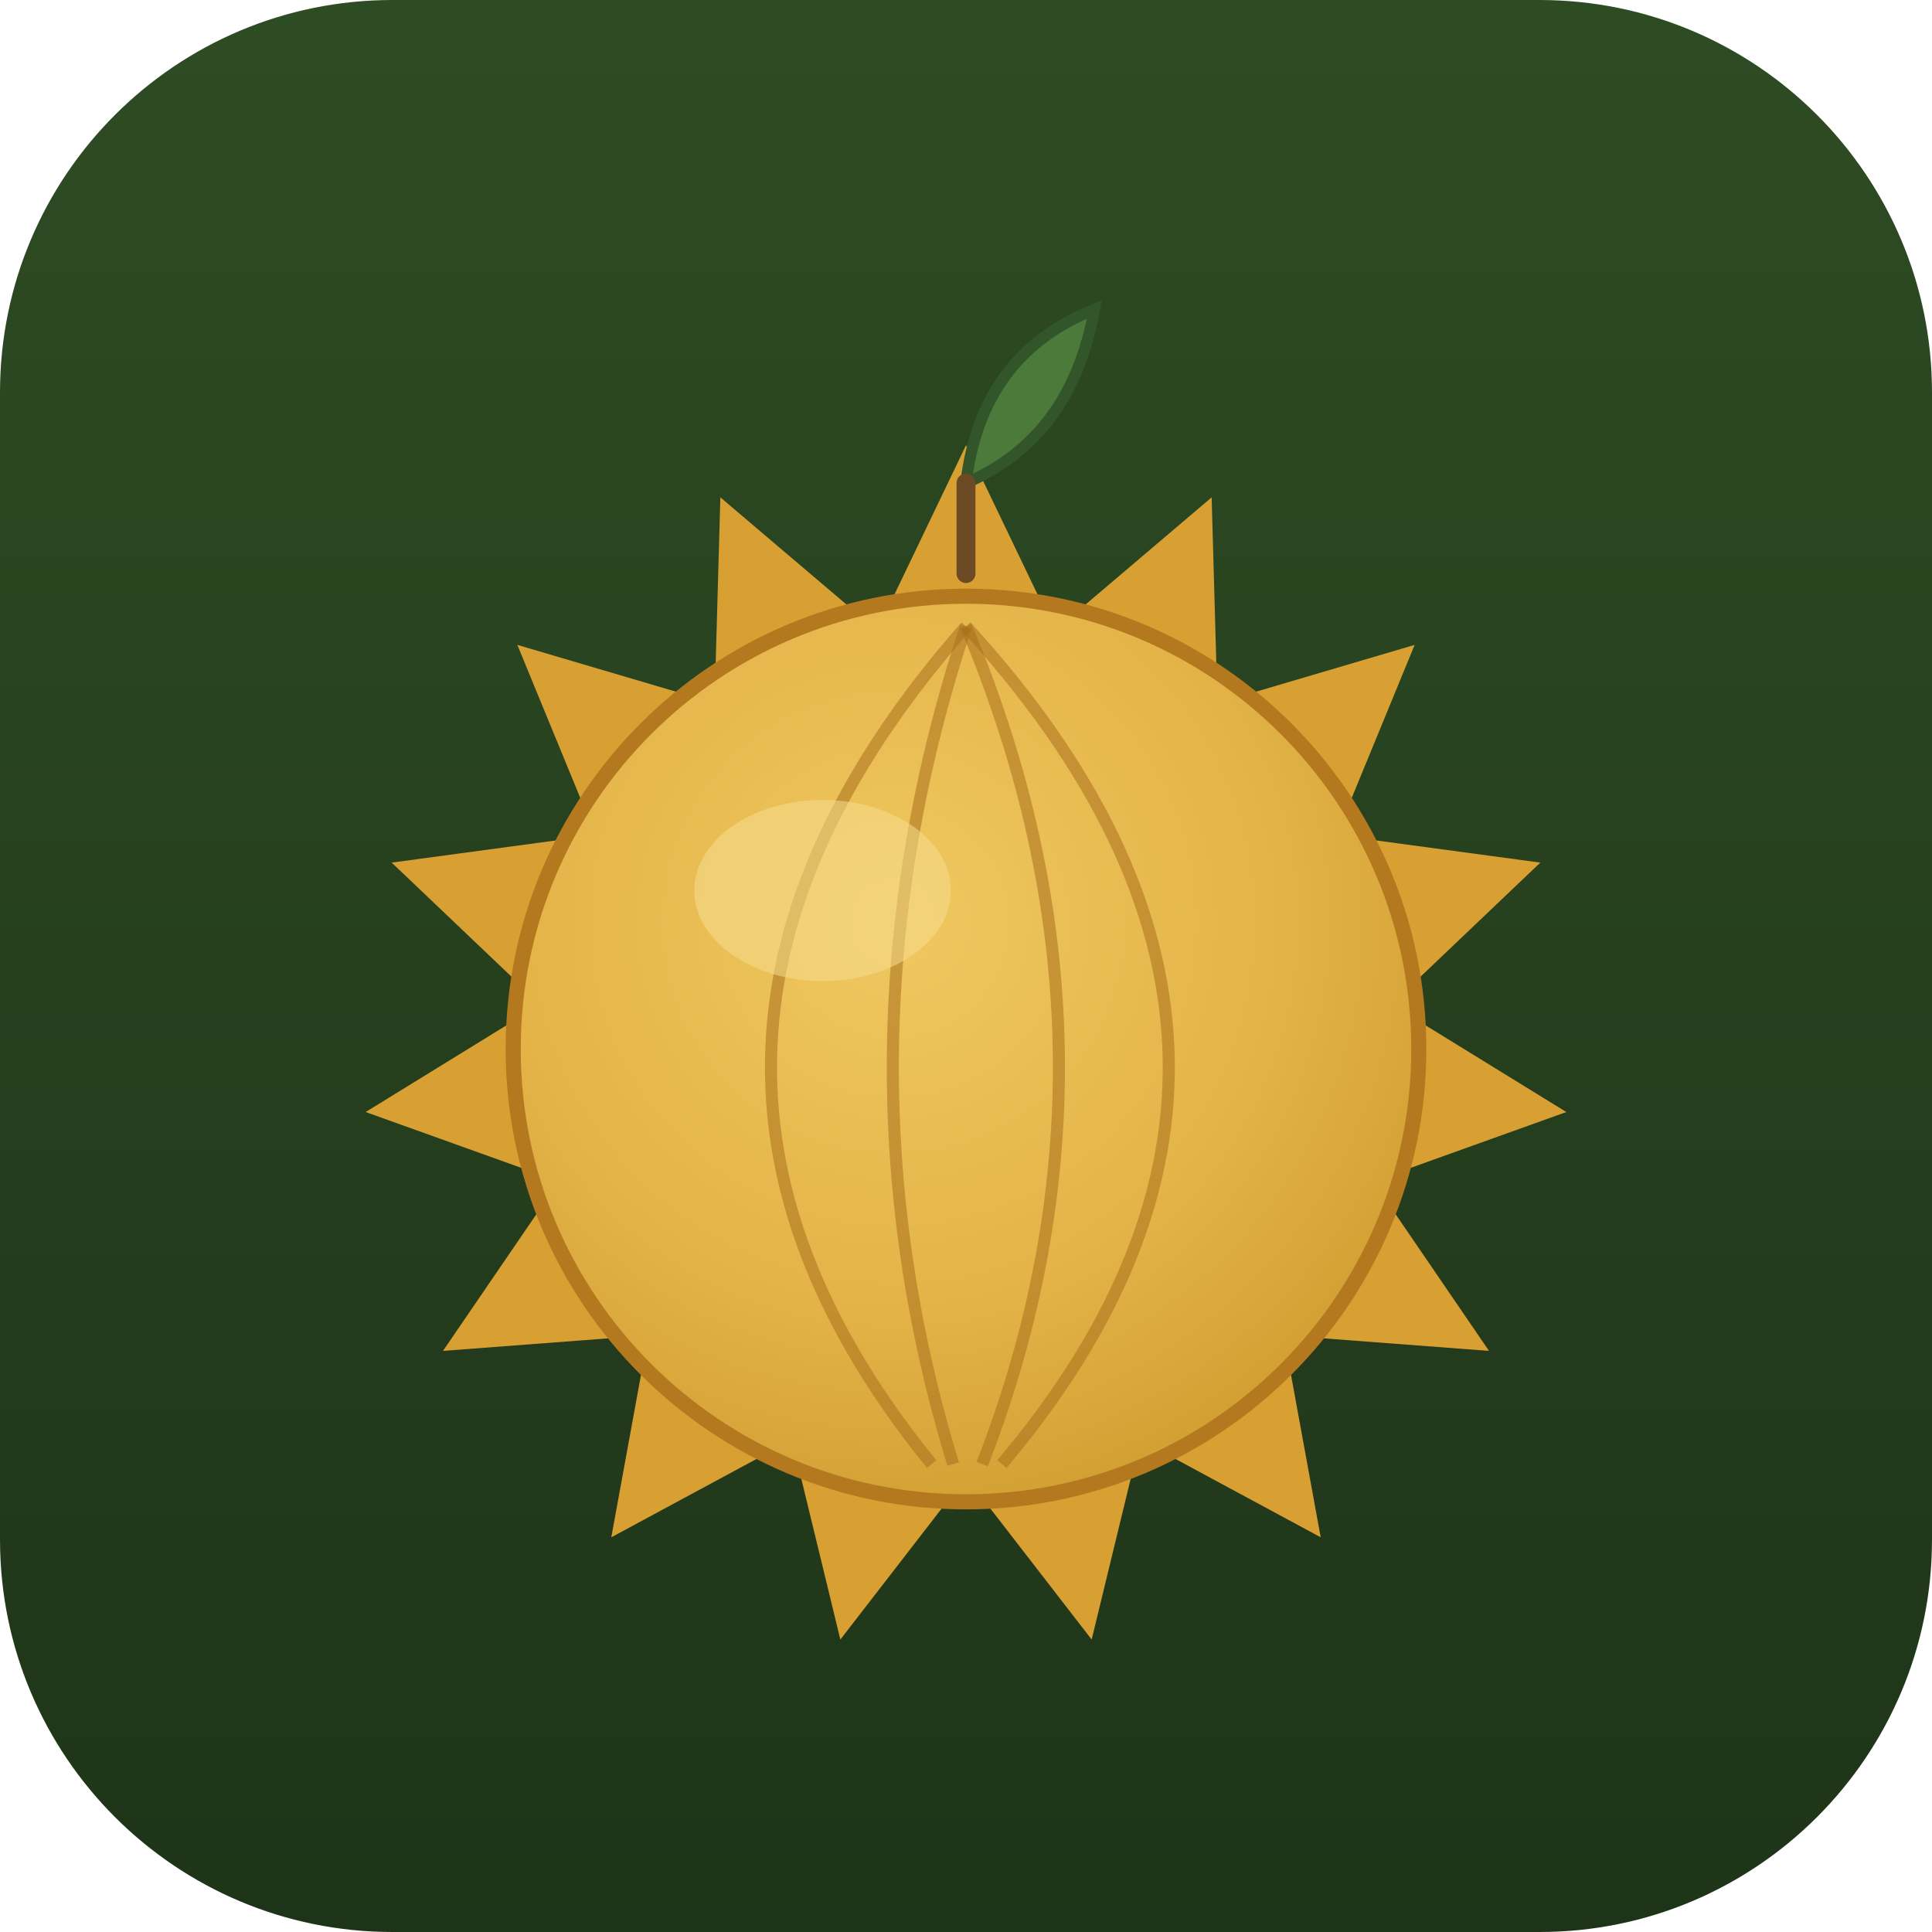
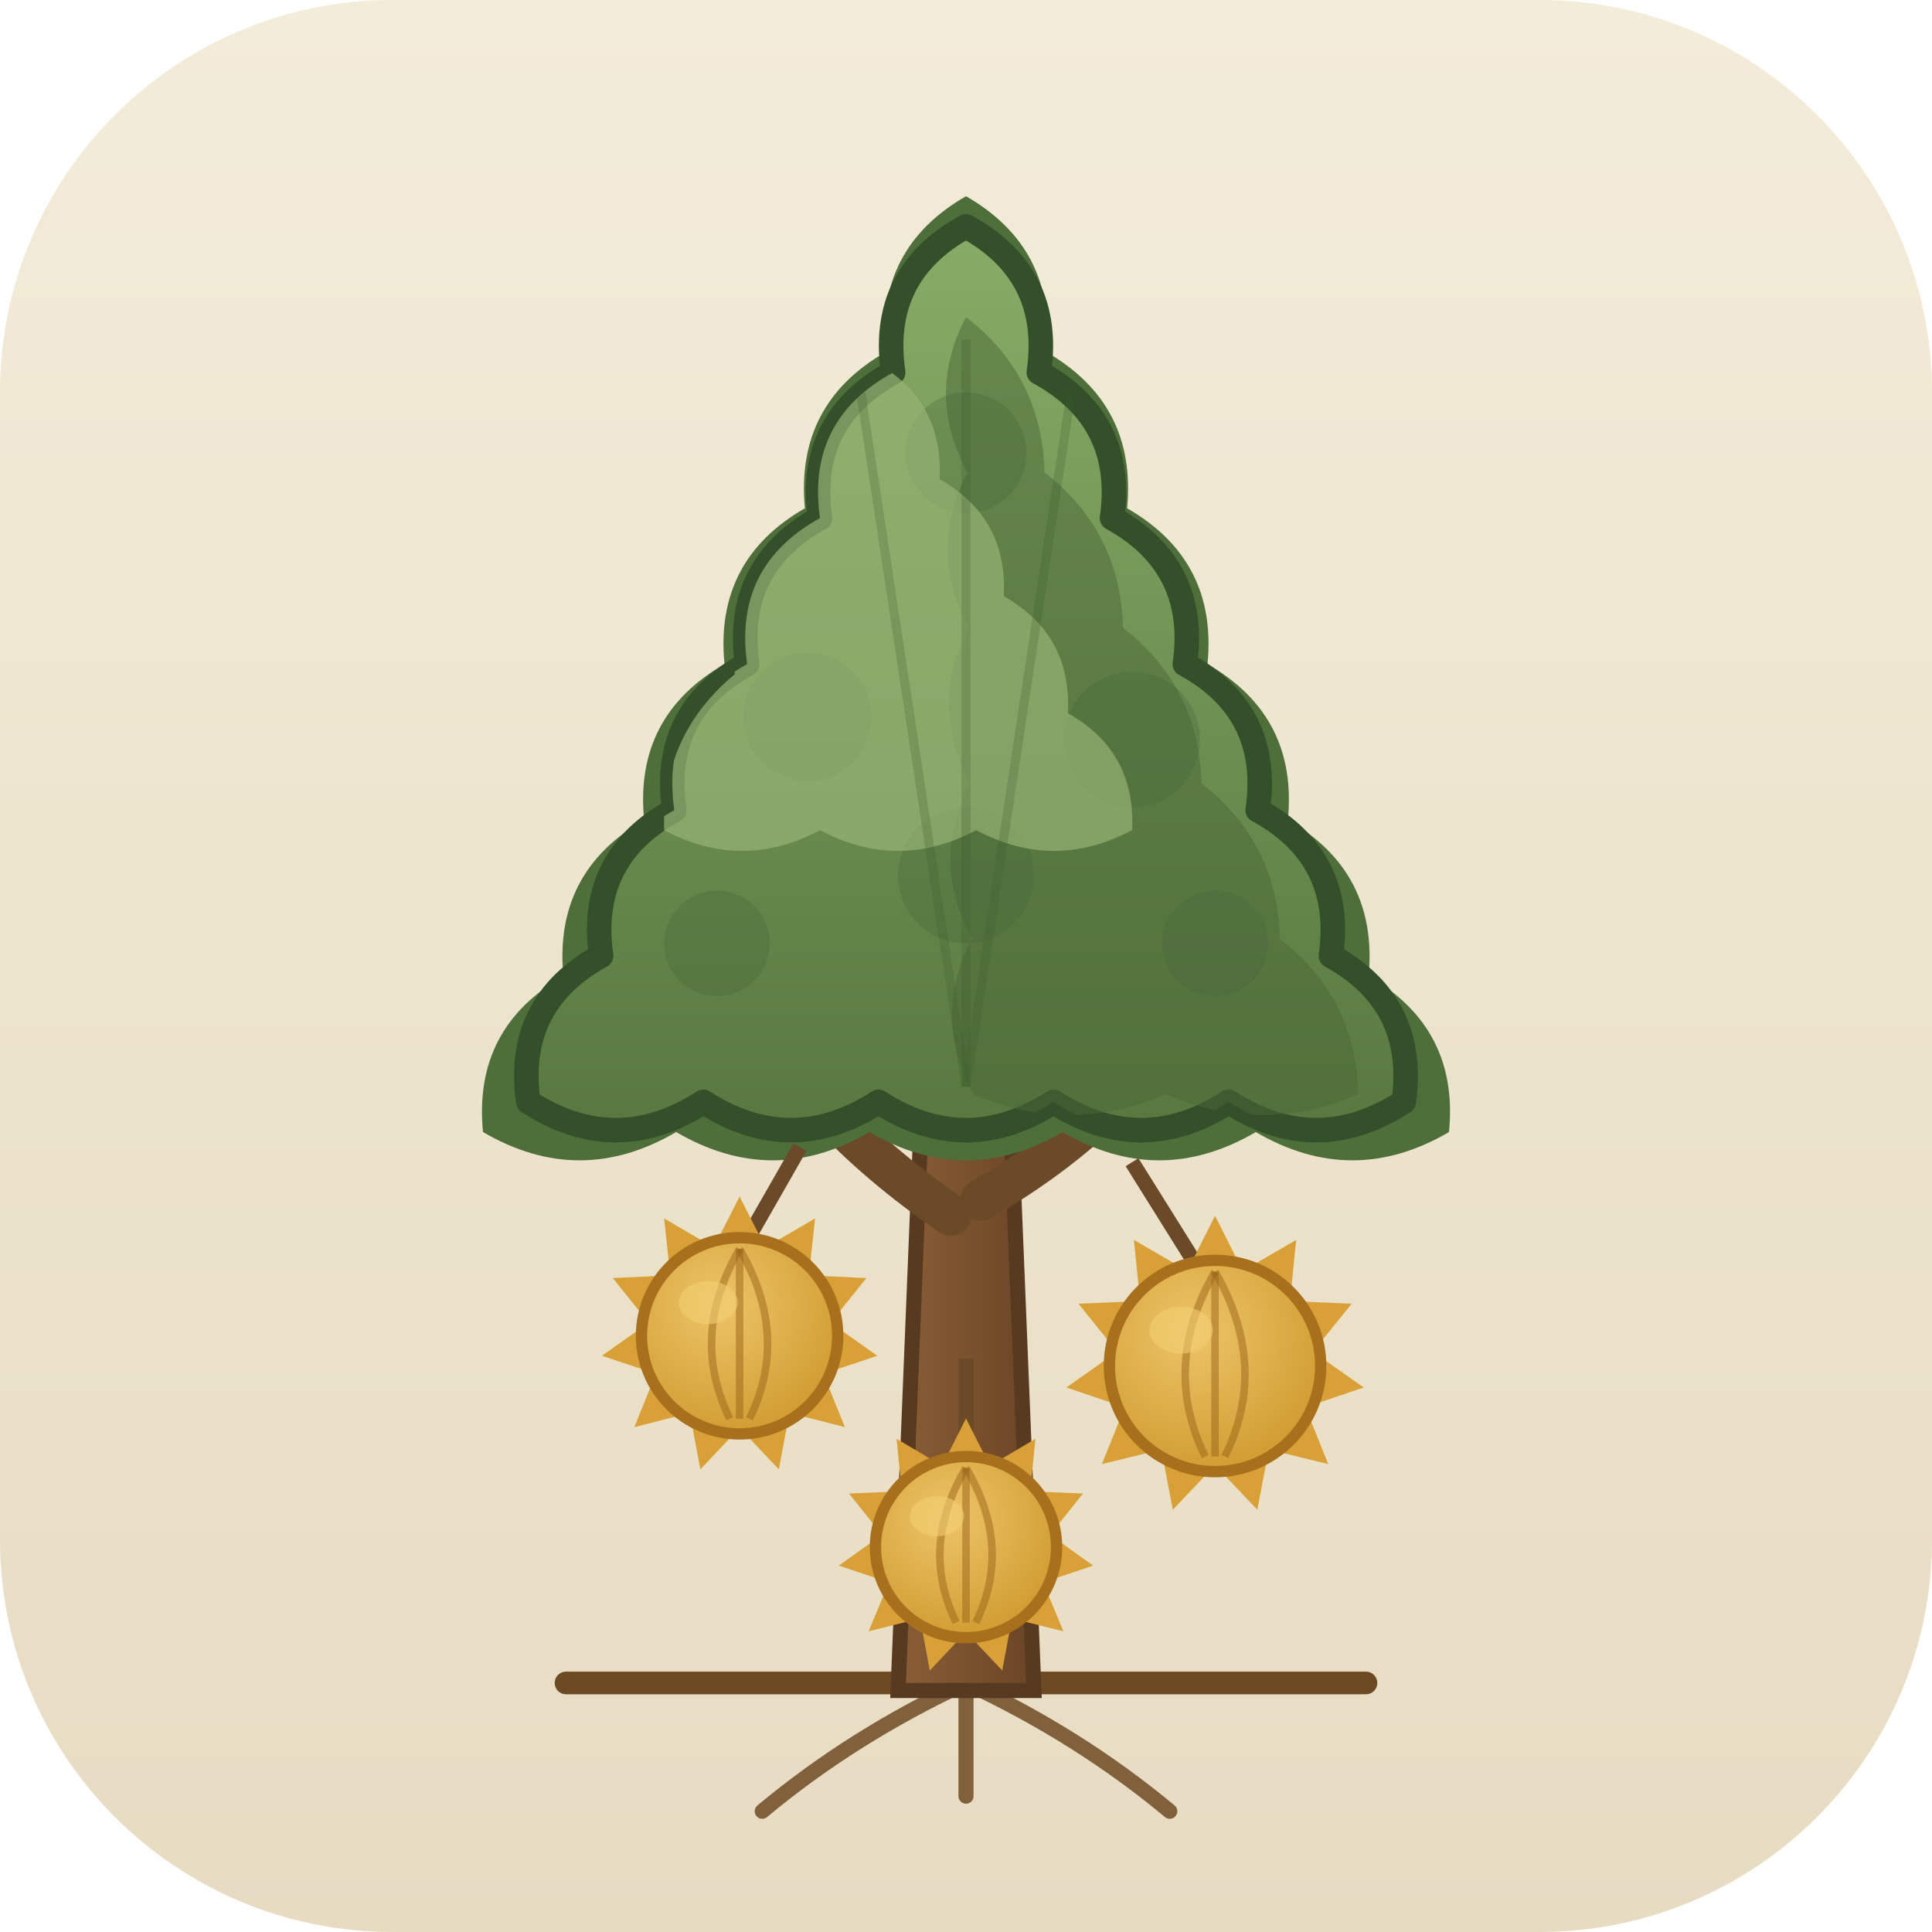
<svg xmlns="http://www.w3.org/2000/svg" viewBox="0 0 512 512">
  <defs>
-     <radialGradient id="gBody" cx="42%" cy="36%" r="72%">
-       <stop offset="0%" stop-color="#F0C860" />
-       <stop offset="60%" stop-color="#E3B347" />
+     <linearGradient id="gCrown" x1="0" y1="0" x2="0" y2="1">
+       <stop offset="0" stop-color="#88AC67" />
+       <stop offset="1" stop-color="#587840" />
+     </linearGradient>
+     <linearGradient id="gTrunk" x1="0" y1="0" x2="1" y2="0">
+       <stop offset="0" stop-color="#8A5E36" />
+       <stop offset="1" stop-color="#6B4526" />
+     </linearGradient>
+     <radialGradient id="gFruit" cx="40%" cy="34%" r="72%">
+       <stop offset="0" stop-color="#EEC468" />
      <stop offset="100%" stop-color="#CE9A2E" />
    </radialGradient>
    <linearGradient id="gBg" x1="0" y1="0" x2="0" y2="1">
-       <stop offset="0%" stop-color="#2E4C24" />
-       <stop offset="100%" stop-color="#1E3418" />
+       <stop offset="0" stop-color="#F3ECD9" />
+       <stop offset="1" stop-color="#E7DCC2" />
    </linearGradient>
  </defs>
-   <rect x="0" y="0" width="512" height="512" rx="104" fill="url(#gBg)" />
+   <rect width="512" height="512" rx="104" fill="url(#gBg)" />
+   <line x1="150" y1="446" x2="362" y2="446" stroke="#6E4A24" stroke-width="6" stroke-linecap="round" />
+   <g stroke="#6E4A24" stroke-width="4" fill="none" stroke-linecap="round" opacity="0.85">
+     <path d="M256 446 q-30 14 -54 34" />
+     <path d="M256 446 q30 14 54 34" />
+     <path d="M256 446 v30" />
+   </g>
+   <path d="M238 448 L244 300 Q256 282 268 300 L274 448 Z" fill="url(#gTrunk)" stroke="#573A20" stroke-width="4" />
+   <g stroke="#6B4A28" stroke-width="11" fill="none" stroke-linecap="round">
+     <path d="M252 322 Q214 296 196 262" />
+     <path d="M260 318 Q298 296 316 264" />
+     <path d="M256 300 V226" />
+   </g>
+   <path d="M 256.0 52.0 Q 280.0 65.8 277.3 93.3 Q 301.3 107.1 298.7 134.7 Q 322.7 148.5 320.0 176.0 Q 344.0 189.8 341.3 217.3 Q 365.3 231.1 362.7 258.7 Q 386.7 272.5 384.0 300.0 Q 358.4 315.0 332.8 300.0 Q 307.2 315.0 281.6 300.0 Q 256.0 315.0 230.4 300.0 Q 204.8 315.0 179.2 300.0 Q 153.6 315.0 128.0 300.0 Q 125.3 272.5 149.3 258.7 Q 146.7 231.1 170.7 217.3 Q 168.0 189.8 192.0 176.0 Q 189.3 148.5 213.3 134.7 Q 210.7 107.1 234.7 93.3 Q 232.0 65.8 256.0 52.0 Z" fill="#4E6E3A" />
+   <path d="M 256.0 60.0 Q 279.1 72.6 275.3 98.7 Q 298.4 111.3 294.7 137.3 Q 317.7 150.0 314.0 176.0 Q 337.1 188.6 333.3 214.7 Q 356.4 227.3 352.7 253.3 Q 375.7 266.0 372.0 292.0 Q 348.8 307.0 325.6 292.0 Q 302.4 307.0 279.2 292.0 Q 256.0 307.0 232.8 292.0 Q 209.6 307.0 186.4 292.0 Q 163.2 307.0 140.0 292.0 Q 136.3 266.0 159.3 253.3 Q 155.6 227.3 178.7 214.7 Q 174.9 188.6 198.0 176.0 Q 194.3 150.0 217.3 137.3 Q 213.6 111.3 236.7 98.7 Q 232.9 72.6 256.0 60.0 Z" fill="url(#gCrown)" stroke="#33502A" stroke-width="6.5" stroke-linejoin="round" />
+   <clipPath id="cc">
+     <path d="M 256.0 60.0 Q 279.1 72.6 275.3 98.7 Q 298.4 111.3 294.7 137.3 Q 317.7 150.0 314.0 176.0 Q 337.1 188.6 333.3 214.7 Q 356.4 227.3 352.7 253.3 Q 375.7 266.0 372.0 292.0 Q 348.8 307.0 325.6 292.0 Q 302.4 307.0 279.2 292.0 Q 256.0 307.0 232.8 292.0 Q 209.6 307.0 186.4 292.0 Q 163.2 307.0 140.0 292.0 Q 136.3 266.0 159.3 253.3 Q 155.6 227.3 178.7 214.7 Q 174.9 188.6 198.0 176.0 Q 194.3 150.0 217.3 137.3 Q 213.6 111.3 236.7 98.7 Q 232.9 72.6 256.0 60.0 Z" />
+   </clipPath>
+   <g clip-path="url(#cc)">
+     <path d="M 256.0 84.0 Q 276.2 99.6 276.8 125.2 Q 297.0 140.8 297.6 166.4 Q 317.8 182.0 318.4 207.6 Q 338.6 223.2 339.2 248.8 Q 359.4 264.4 360.0 290.0 Q 334.5 301.0 309.0 290.0 Q 283.5 301.0 258.0 290.0 Q 246.8 269.5 257.6 248.8 Q 246.4 228.3 257.2 207.6 Q 246.0 187.1 256.8 166.4 Q 245.6 145.9 256.4 125.2 Q 245.2 104.7 256.0 84.0 Z" fill="#4A6836" opacity="0.5" />
+     <circle cx="256" cy="120" r="16" fill="#456638" opacity="0.32" />
+     <circle cx="214" cy="190" r="17" fill="#456638" opacity="0.32" />
+     <circle cx="300" cy="196" r="18" fill="#456638" opacity="0.32" />
+     <circle cx="256" cy="232" r="18" fill="#456638" opacity="0.32" />
+     <circle cx="190" cy="250" r="14" fill="#456638" opacity="0.32" />
+     <circle cx="322" cy="250" r="14" fill="#456638" opacity="0.32" />
+     <path d="M 232.0 96.0 Q 250.1 106.2 249.0 127.0 Q 267.1 137.2 266.0 158.0 Q 284.1 168.2 283.0 189.0 Q 301.1 199.2 300.0 220.0 Q 279.3 231.0 258.7 220.0 Q 238.0 231.0 217.3 220.0 Q 196.7 231.0 176.0 220.0 Q 175.3 194.8 194.7 178.7 Q 194.0 153.5 213.3 137.3 Q 212.6 112.1 232.0 96.0 Z" fill="#95B473" opacity="0.7" />
+     <path d="M256 288 L226 90" stroke="#3C5A2B" stroke-width="2.4" opacity="0.25" fill="none" />
+     <path d="M256 288 L256 90" stroke="#3C5A2B" stroke-width="2.4" opacity="0.25" fill="none" />
+     <path d="M256 288 L286 90" stroke="#3C5A2B" stroke-width="2.4" opacity="0.25" fill="none" />
+   </g>
+   <g stroke="#6B4A28" stroke-width="4">
+     <line x1="212" y1="304" x2="196" y2="332" />
+     <line x1="300" y1="308" x2="320" y2="340" />
+     <line x1="256" y1="360" x2="256" y2="392" />
+   </g>
  <g>
-     <path d="M236.0 159.7 L256.0 118.0 L276.0 159.7 Z" fill="#D89F32" />
-     <path d="M285.8 161.8 L321.1 131.8 L322.4 178.0 Z" fill="#D89F32" />
-     <path d="M330.5 184.0 L374.9 170.9 L357.3 213.7 Z" fill="#D89F32" />
-     <path d="M362.3 222.4 L408.2 228.6 L374.7 260.5 Z" fill="#D89F32" />
-     <path d="M375.8 270.5 L415.1 294.7 L371.6 310.3 Z" fill="#D89F32" />
-     <path d="M368.5 319.8 L394.6 358.0 L348.5 354.5 Z" fill="#D89F32" />
-     <path d="M341.7 362.0 L350.0 407.4 L309.4 385.5 Z" fill="#D89F32" />
-     <path d="M300.2 389.6 L289.3 434.5 L261.0 397.9 Z" fill="#D89F32" />
-     <path d="M251.0 397.9 L222.7 434.5 L211.8 389.6 Z" fill="#D89F32" />
-     <path d="M202.6 385.5 L162.0 407.4 L170.3 362.0 Z" fill="#D89F32" />
-     <path d="M163.5 354.5 L117.4 358.0 L143.5 319.8 Z" fill="#D89F32" />
-     <path d="M140.4 310.3 L96.9 294.7 L136.2 270.5 Z" fill="#D89F32" />
-     <path d="M137.3 260.5 L103.8 228.6 L149.7 222.4 Z" fill="#D89F32" />
-     <path d="M154.7 213.7 L137.1 170.9 L181.5 184.0 Z" fill="#D89F32" />
-     <path d="M189.6 178.0 L190.9 131.8 L226.2 161.8 Z" fill="#D89F32" />
+     <path d="M190.1 328.7 L196.0 317.1 L201.9 328.7Z" fill="#D8A036" />
+     <path d="M204.7 329.5 L216.0 322.9 L214.6 335.9Z" fill="#D8A036" />
+     <path d="M216.6 338.1 L229.6 338.7 L221.5 348.8Z" fill="#D8A036" />
+     <path d="M221.9 351.8 L232.5 359.3 L220.2 363.4Z" fill="#D8A036" />
+     <path d="M219.0 366.1 L223.9 378.2 L211.3 375.0Z" fill="#D8A036" />
+     <path d="M208.8 376.6 L206.4 389.4 L197.5 380.0Z" fill="#D8A036" />
+     <path d="M194.5 380.0 L185.6 389.4 L183.2 376.6Z" fill="#D8A036" />
+     <path d="M180.7 375.0 L168.1 378.2 L173.0 366.1Z" fill="#D8A036" />
+     <path d="M171.8 363.4 L159.5 359.3 L170.1 351.8Z" fill="#D8A036" />
+     <path d="M170.5 348.8 L162.4 338.7 L175.4 338.1Z" fill="#D8A036" />
+     <path d="M177.4 335.9 L176.0 322.9 L187.3 329.5Z" fill="#D8A036" />
+     <circle cx="196" cy="354" r="26" fill="url(#gFruit)" stroke="#A8701C" stroke-width="3" />
+     <path d="M196 331 Q182.6 354.0 193.4 376.0" fill="none" stroke="#9A6418" stroke-width="2" opacity="0.5" />
+     <path d="M196 331 Q196.0 354.0 196.0 376.0" fill="none" stroke="#9A6418" stroke-width="2" opacity="0.5" />
+     <path d="M196 331 Q209.4 354.0 198.6 376.0" fill="none" stroke="#9A6418" stroke-width="2" opacity="0.5" />
+     <ellipse cx="187.7" cy="345.2" rx="7.8" ry="5.7" fill="#F1CE72" opacity="0.6" />
  </g>
-   <circle cx="256" cy="278" r="120" fill="url(#gBody)" stroke="#B4791F" stroke-width="4" />
-   <path d="M256 166 Q157.4 278.0 246.9 388.0" fill="none" stroke="#A8701C" stroke-width="3.2" opacity="0.55" />
-   <path d="M256 166 Q219.0 278.0 252.6 388.0" fill="none" stroke="#A8701C" stroke-width="3.2" opacity="0.55" />
-   <path d="M256 166 Q303.0 278.0 260.3 388.0" fill="none" stroke="#A8701C" stroke-width="3.2" opacity="0.55" />
-   <path d="M256 166 Q358.5 278.0 265.5 388.0" fill="none" stroke="#A8701C" stroke-width="3.2" opacity="0.55" />
-   <ellipse cx="218" cy="236" rx="34" ry="24" fill="#F6DC8E" opacity="0.55" />
-   <path d="M256 128 q4 -34 34 -46 q-6 34 -34 46 Z" fill="#4B7A3A" stroke="#33552A" stroke-width="3" />
-   <line x1="256" y1="152" x2="256" y2="128" stroke="#6B4A24" stroke-width="5" stroke-linecap="round" />
+   <g>
+     <path d="M315.7 334.7 L322.0 322.2 L328.3 334.7Z" fill="#D8A036" />
+     <path d="M331.4 335.6 L343.5 328.6 L342.1 342.5Z" fill="#D8A036" />
+     <path d="M344.2 344.9 L358.2 345.5 L349.4 356.4Z" fill="#D8A036" />
+     <path d="M349.9 359.6 L361.4 367.7 L348.1 372.2Z" fill="#D8A036" />
+     <path d="M346.8 375.1 L352.0 388.0 L338.5 384.7Z" fill="#D8A036" />
+     <path d="M335.8 386.4 L333.2 400.1 L323.6 390.0Z" fill="#D8A036" />
+     <path d="M320.4 390.0 L310.8 400.1 L308.2 386.4Z" fill="#D8A036" />
+     <path d="M305.5 384.7 L292.0 388.0 L297.2 375.1Z" fill="#D8A036" />
+     <path d="M295.9 372.2 L282.6 367.7 L294.1 359.6Z" fill="#D8A036" />
+     <path d="M294.6 356.4 L285.8 345.5 L299.8 344.9Z" fill="#D8A036" />
+     <path d="M301.9 342.5 L300.5 328.6 L312.6 335.6Z" fill="#D8A036" />
+     <circle cx="322" cy="362" r="28" fill="url(#gFruit)" stroke="#A8701C" stroke-width="3" />
+     <path d="M322 337 Q307.6 362.0 319.4 386.0" fill="none" stroke="#9A6418" stroke-width="2" opacity="0.5" />
+     <path d="M322 337 Q322.0 362.0 322.0 386.0" fill="none" stroke="#9A6418" stroke-width="2" opacity="0.5" />
+     <path d="M322 337 Q336.4 362.0 324.6 386.0" fill="none" stroke="#9A6418" stroke-width="2" opacity="0.5" />
+     <ellipse cx="313.0" cy="352.5" rx="8.4" ry="6.2" fill="#F1CE72" opacity="0.6" />
+   </g>
+   <g>
+     <path d="M250.6 386.6 L256.0 375.9 L261.4 386.6Z" fill="#D8A036" />
+     <path d="M264.1 387.4 L274.4 381.3 L273.2 393.3Z" fill="#D8A036" />
+     <path d="M275.0 395.3 L287.0 395.8 L279.5 405.2Z" fill="#D8A036" />
+     <path d="M279.9 407.9 L289.7 414.9 L278.4 418.7Z" fill="#D8A036" />
+     <path d="M277.2 421.2 L281.8 432.3 L270.1 429.4Z" fill="#D8A036" />
+     <path d="M267.8 430.9 L265.6 442.7 L257.4 434.0Z" fill="#D8A036" />
+     <path d="M254.6 434.0 L246.4 442.7 L244.2 430.9Z" fill="#D8A036" />
+     <path d="M241.9 429.4 L230.2 432.3 L234.8 421.2Z" fill="#D8A036" />
+     <path d="M233.6 418.7 L222.3 414.9 L232.1 407.9Z" fill="#D8A036" />
+     <path d="M232.5 405.2 L225.0 395.8 L237.0 395.3Z" fill="#D8A036" />
+     <path d="M238.8 393.3 L237.6 381.3 L247.9 387.4Z" fill="#D8A036" />
+     <circle cx="256" cy="410" r="24" fill="url(#gFruit)" stroke="#A8701C" stroke-width="3" />
+     <path d="M256 389 Q243.6 410.0 253.4 430.0" fill="none" stroke="#9A6418" stroke-width="2" opacity="0.5" />
+     <path d="M256 389 Q256.0 410.0 256.0 430.0" fill="none" stroke="#9A6418" stroke-width="2" opacity="0.5" />
+     <path d="M256 389 Q268.4 410.0 258.6 430.0" fill="none" stroke="#9A6418" stroke-width="2" opacity="0.5" />
+     <ellipse cx="248.3" cy="401.8" rx="7.2" ry="5.3" fill="#F1CE72" opacity="0.6" />
+   </g>
</svg>
